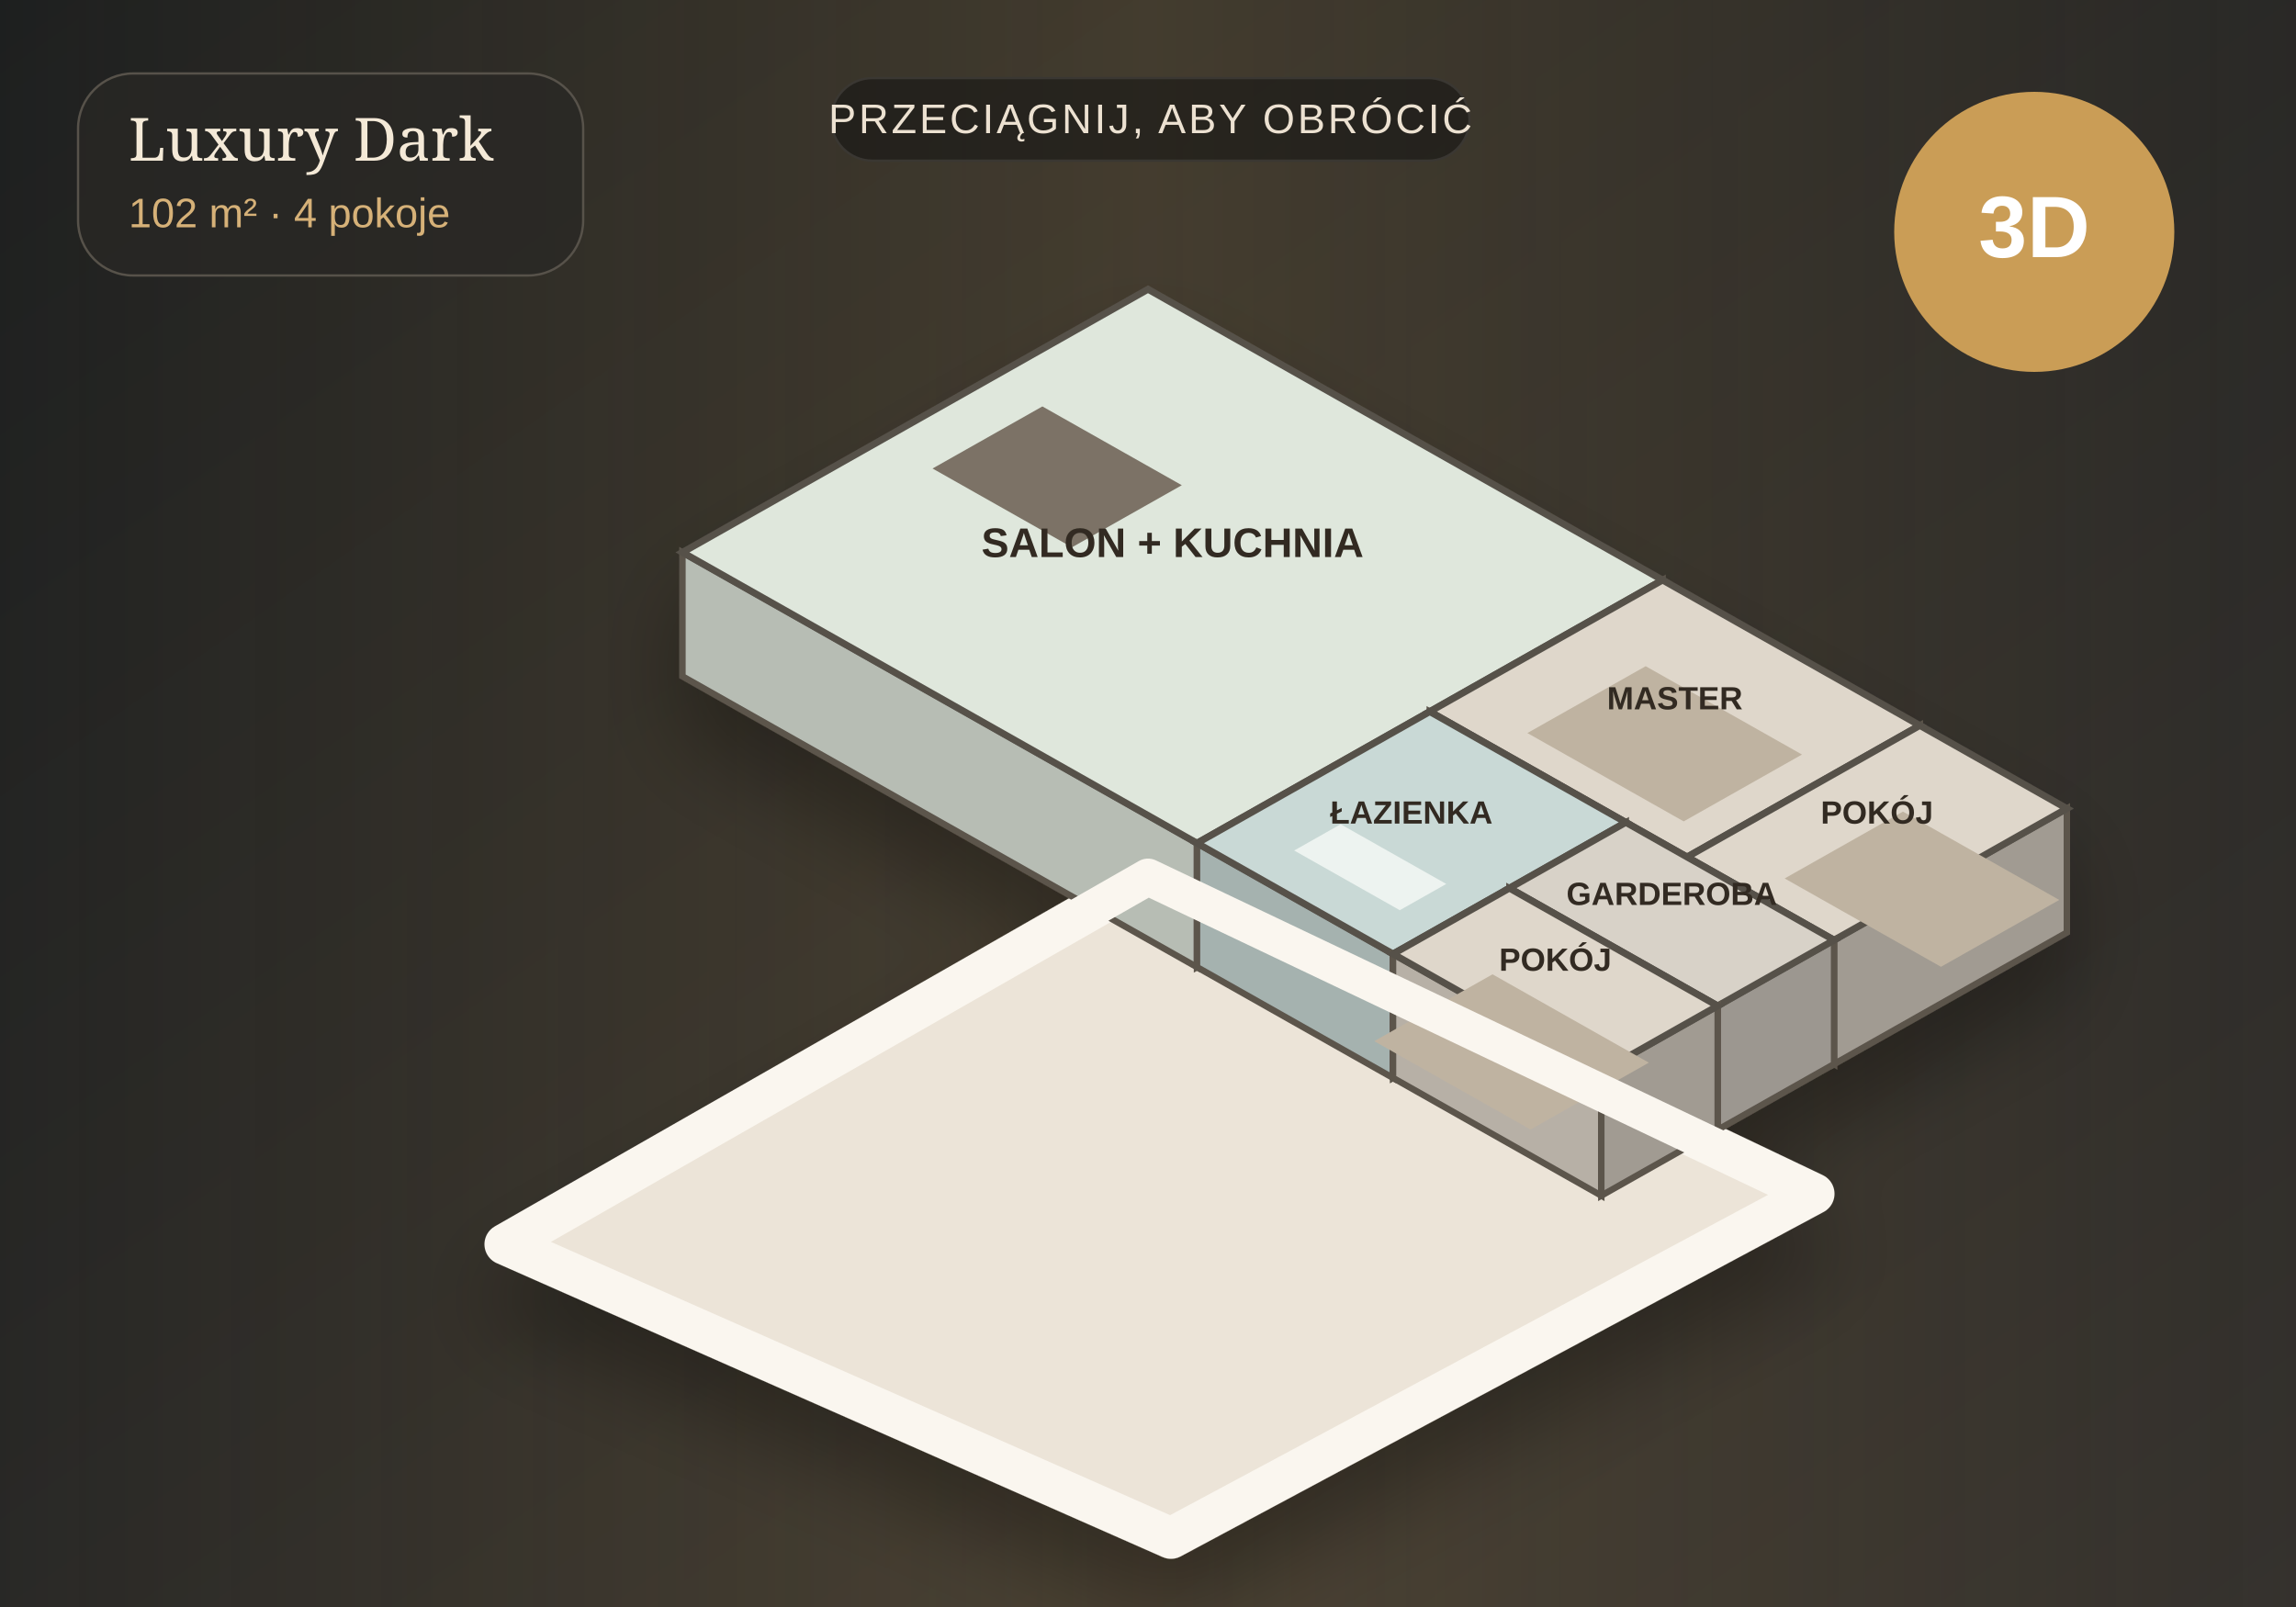
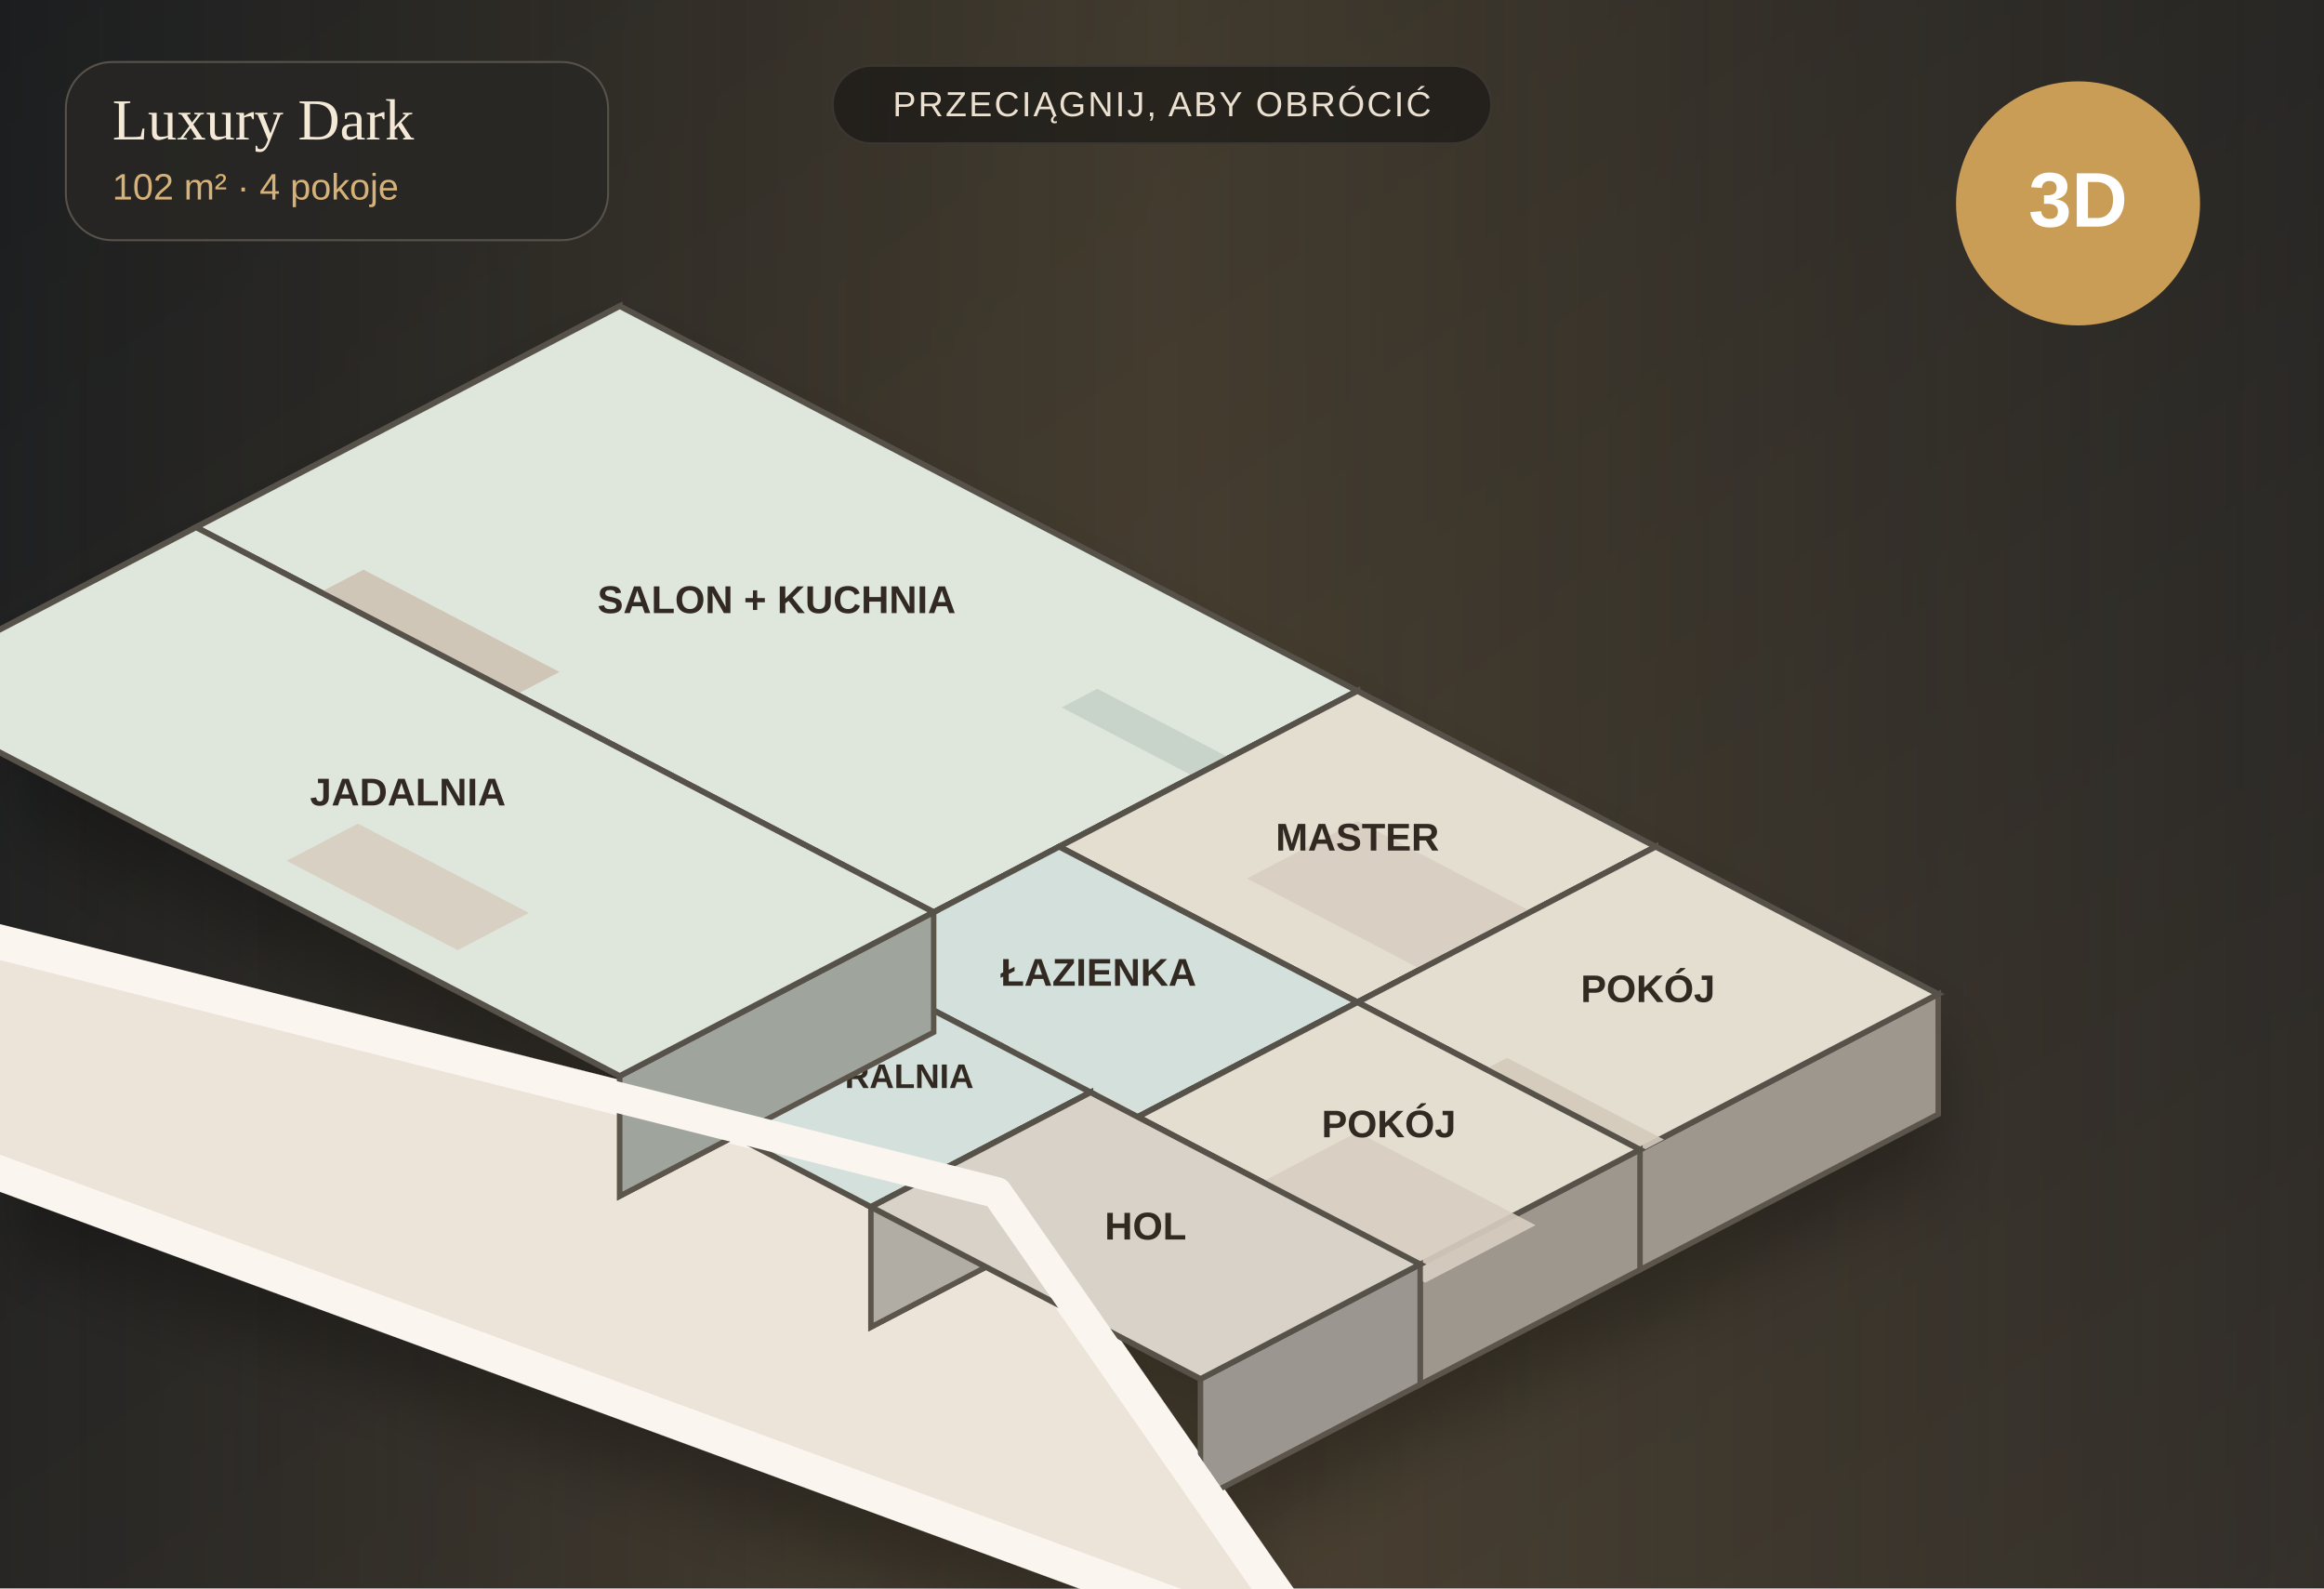
- <svg xmlns="http://www.w3.org/2000/svg" viewBox="0 0 1000 700">
+ <svg xmlns="http://www.w3.org/2000/svg" viewBox="0 0 1200 820">
  <defs>
    <linearGradient id="bg" x1="0" x2="1" y1="0" y2="1">
-       <stop stop-color="#1d1f1f" />
-       <stop offset="1" stop-color="#34312d" />
+       <stop stop-color="#1b1d1f" />
+       <stop offset="1" stop-color="#332f2a" />
    </linearGradient>
    <linearGradient id="glow" x1="0" x2="1">
-       <stop stop-color="#d3a862" stop-opacity="0.0" />
+       <stop stop-color="#d3a862" stop-opacity="0" />
      <stop offset="0.5" stop-color="#d3a862" stop-opacity="0.18" />
-       <stop offset="1" stop-color="#d3a862" stop-opacity="0.0" />
+       <stop offset="1" stop-color="#d3a862" stop-opacity="0" />
    </linearGradient>
    <filter id="shadow">
-       <feDropShadow dx="0" dy="24" stdDeviation="18" flood-opacity="0.3" />
+       <feDropShadow dx="0" dy="26" stdDeviation="18" flood-opacity="0.28" />
    </filter>
  </defs>
  <rect width="100%" height="100%" fill="url(#bg)" />
-   <rect x="0" y="0" width="1000" height="700" fill="url(#glow)" />
+   <rect width="100%" height="100%" fill="url(#glow)" />
  <g filter="url(#shadow)">
-     <path d="M220 542 L500 382 L790 520 L510 670 Z" fill="#ece4d8" stroke="#faf6ef" stroke-width="18" stroke-linejoin="round" />
+     <polygon points="-165.8,444.7 514.7,615.7 682.4,856.5 -51.7,586.7" fill="#ece4d8" stroke="#faf6ef" stroke-width="18" stroke-linejoin="round" />
    <g>
-       <polygon points="297.232,240.608 521.344,367.28 521.344,421.28 297.232,294.608" fill="#b7bdb4" stroke="#5b544b" stroke-width="2.8" />
-       <polygon points="724.112,252.672 521.344,367.28 521.344,421.28 724.112,306.672" fill="#a1a69e" stroke="#5b544b" stroke-width="2.8" />
-       <polygon points="500,126 724.112,252.672 521.344,367.28 297.232,240.608" fill="#dfe7dc" stroke="#56514a" stroke-width="3" />
-       <polygon points="454,177.04 514.72,211.36 466.88,238.4 406.16,204.08" fill="#7b7266" />
-       <text x="510.672" y="242.64" text-anchor="middle" font-family="Arial" font-size="18" font-weight="700" fill="#332c23">SALON + KUCHNIA</text>
+       <polygon points="320.0,220.0 101.2,334.2 101.2,272.2 320.0,158.0" fill="#b9beb6" stroke="#5b544b" stroke-width="2.8" />
+       <polygon points="700.9,418.7 482.1,532.9 482.1,470.9 700.9,356.7" fill="#9fa59c" stroke="#5b544b" stroke-width="2.8" />
+       <polygon points="320.0,158.0 700.9,356.7 482.1,470.9 101.2,272.2" fill="#dfe7dc" stroke="#56514a" stroke-width="3" />
+       <polygon points="187.7,294.1 288.9,346.9 250.2,367.1 149.0,314.3" fill="#cec2b3" opacity="0.9" />
+       <polygon points="566.6,355.6 645.7,396.9 627.3,406.5 548.2,365.2" fill="#c5d0c7" opacity="0.9" />
+       <text x="401.0" y="316.5" text-anchor="middle" font-family="Arial, Helvetica, sans-serif" font-size="20" font-weight="700" fill="#332c23">SALON + KUCHNIA</text>
    </g>
    <g>
-       <polygon points="622.728,309.976 734.784,373.312 734.784,427.312 622.728,363.976" fill="#b7b0a6" stroke="#5b544b" stroke-width="2.8" />
-       <polygon points="836.168,316.008 734.784,373.312 734.784,427.312 836.168,370.008" fill="#a19b92" stroke="#5b544b" stroke-width="2.8" />
-       <polygon points="724.112,252.672 836.168,316.008 734.784,373.312 622.728,309.976" fill="#dfd7cb" stroke="#56514a" stroke-width="3" />
-       <polygon points="716.752,290.192 784.832,328.672 733.312,357.792 665.232,319.312" fill="#bfb3a1" />
-       <text x="729.448" y="308.992" text-anchor="middle" font-family="Arial" font-size="14" font-weight="700" fill="#332c23">MASTER</text>
+       <polygon points="700.9,418.7 546.9,499.1 546.9,437.1 700.9,356.7" fill="#b8b1a7" stroke="#5b544b" stroke-width="2.8" />
+       <polygon points="854.9,499.1 700.9,579.4 700.9,517.4 854.9,437.1" fill="#9e978e" stroke="#5b544b" stroke-width="2.8" />
+       <polygon points="700.9,356.7 854.9,437.1 700.9,517.4 546.9,437.1" fill="#e3ded0" stroke="#56514a" stroke-width="3" />
+       <polygon points="700.9,423.8 792.9,471.8 735.9,501.5 643.9,453.5" fill="#d8cdc1" opacity="0.9" />
+       <text x="700.9" y="439.1" text-anchor="middle" font-family="Arial, Helvetica, sans-serif" font-size="20" font-weight="700" fill="#332c23">MASTER</text>
    </g>
    <g>
-       <polygon points="734.784,373.312 798.816,409.504 798.816,463.504 734.784,427.312" fill="#b7b0a6" stroke="#5b544b" stroke-width="2.8" />
-       <polygon points="900.2,352.2 798.816,409.504 798.816,463.504 900.2,406.2" fill="#a19b92" stroke="#5b544b" stroke-width="2.8" />
-       <polygon points="836.168,316.008 900.2,352.2 798.816,409.504 734.784,373.312" fill="#dfd7cb" stroke="#56514a" stroke-width="3" />
-       <polygon points="828.808,353.528 896.888,392.008 845.368,421.128 777.288,382.648" fill="#bfb3a1" />
-       <text x="817.492" y="358.756" text-anchor="middle" font-family="Arial" font-size="14" font-weight="700" fill="#332c23">POKÓJ</text>
+       <polygon points="854.9,499.1 700.9,579.4 700.9,517.4 854.9,437.1" fill="#b8b1a7" stroke="#5b544b" stroke-width="2.8" />
+       <polygon points="1000.8,575.2 846.8,655.5 846.8,593.5 1000.8,513.2" fill="#9e978e" stroke="#5b544b" stroke-width="2.8" />
+       <polygon points="854.9,437.1 1000.8,513.2 846.8,593.5 700.9,517.4" fill="#e3ded0" stroke="#56514a" stroke-width="3" />
+       <polygon points="778.2,546.1 859.2,588.3 827.9,604.6 746.9,562.4" fill="#d4cabd" opacity="0.9" />
+       <text x="850.9" y="517.3" text-anchor="middle" font-family="Arial, Helvetica, sans-serif" font-size="19.821" font-weight="700" fill="#332c23">POKÓJ</text>
    </g>
    <g>
-       <polygon points="521.344,367.28 606.72,415.536 606.72,469.536 521.344,421.28" fill="#a5b2af" stroke="#5b544b" stroke-width="2.8" />
-       <polygon points="708.104,358.232 606.72,415.536 606.72,469.536 708.104,412.232" fill="#919c9a" stroke="#5b544b" stroke-width="2.8" />
-       <polygon points="622.728,309.976 708.104,358.232 606.72,415.536 521.344,367.28" fill="#c9d9d6" stroke="#56514a" stroke-width="3" />
-       <polygon points="583.904,359.04 629.904,385.04 609.664,396.48 563.664,370.48" fill="#edf3f0" />
-       <text x="614.724" y="358.756" text-anchor="middle" font-family="Arial" font-size="14" font-weight="700" fill="#332c23">ŁAZIENKA</text>
+       <polygon points="546.9,499.1 433.5,558.3 433.5,496.3 546.9,437.1" fill="#aeb9b4" stroke="#5b544b" stroke-width="2.8" />
+       <polygon points="700.9,579.4 587.5,638.6 587.5,576.6 700.9,517.4" fill="#95a09b" stroke="#5b544b" stroke-width="2.8" />
+       <polygon points="546.9,437.1 700.9,517.4 587.5,576.6 433.5,496.3" fill="#d3e0db" stroke="#56514a" stroke-width="3" />
+       <polygon points="525.2,538.2 591.4,572.8 565.7,586.2 499.4,551.7" fill="#d5e0db" opacity="0.9" />
+       <text x="567.2" y="508.9" text-anchor="middle" font-family="Arial, Helvetica, sans-serif" font-size="20" font-weight="700" fill="#332c23">ŁAZIENKA</text>
    </g>
    <g>
-       <polygon points="657.412,386.884 748.124,438.156 748.124,492.156 657.412,440.884" fill="#b1aca4" stroke="#5b544b" stroke-width="2.8" />
-       <polygon points="798.816,409.504 748.124,438.156 748.124,492.156 798.816,463.504" fill="#9c9790" stroke="#5b544b" stroke-width="2.8" />
-       <polygon points="708.104,358.232 798.816,409.504 748.124,438.156 657.412,386.884" fill="#d8d2c8" stroke="#56514a" stroke-width="3" />
-       <text x="728.114" y="394.194" text-anchor="middle" font-family="Arial" font-size="14" font-weight="700" fill="#332c23">GARDEROBA</text>
+       <polygon points="700.9,579.4 587.5,638.6 587.5,576.6 700.9,517.4" fill="#b8b1a7" stroke="#5b544b" stroke-width="2.8" />
+       <polygon points="846.8,655.5 733.3,714.7 733.3,652.7 846.8,593.5" fill="#9e978e" stroke="#5b544b" stroke-width="2.8" />
+       <polygon points="700.9,517.4 846.8,593.5 733.3,652.7 587.5,576.6" fill="#e3ded0" stroke="#56514a" stroke-width="3" />
+       <polygon points="700.9,584.5 792.9,632.5 735.9,662.2 643.9,614.2" fill="#d8cdc1" opacity="0.9" />
+       <text x="717.1" y="587.1" text-anchor="middle" font-family="Arial, Helvetica, sans-serif" font-size="19.821" font-weight="700" fill="#332c23">POKÓJ</text>
    </g>
    <g>
-       <polygon points="606.72,415.536 697.432,466.808 697.432,520.808 606.72,469.536" fill="#b7b0a6" stroke="#5b544b" stroke-width="2.8" />
-       <polygon points="748.124,438.156 697.432,466.808 697.432,520.808 748.124,492.156" fill="#a19b92" stroke="#5b544b" stroke-width="2.8" />
-       <polygon points="657.412,386.884 748.124,438.156 697.432,466.808 606.72,415.536" fill="#dfd7cb" stroke="#56514a" stroke-width="3" />
-       <polygon points="650.052,424.404 718.132,462.884 666.612,492.004 598.532,453.524" fill="#bfb3a1" />
-       <text x="677.422" y="422.846" text-anchor="middle" font-family="Arial" font-size="14" font-weight="700" fill="#332c23">POKÓJ</text>
+       <polygon points="433.5,558.3 320.0,617.5 320.0,555.5 433.5,496.3" fill="#aeb9b4" stroke="#5b544b" stroke-width="2.8" />
+       <polygon points="563.1,625.9 449.7,685.1 449.7,623.1 563.1,563.9" fill="#95a09b" stroke="#5b544b" stroke-width="2.8" />
+       <polygon points="433.5,496.3 563.1,563.9 449.7,623.1 320.0,555.5" fill="#d3e0db" stroke="#56514a" stroke-width="3" />
+       <text x="441.6" y="561.7" text-anchor="middle" font-family="Arial, Helvetica, sans-serif" font-size="17.619" font-weight="700" fill="#332c23">WC / PRALNIA</text>
    </g>
-     <path d="M220 542 L500 382 L790 520" fill="none" stroke="#faf6ef" stroke-width="16" stroke-linecap="round" stroke-linejoin="round" />
+     <g>
+       <polygon points="563.1,625.9 449.7,685.1 449.7,623.1 563.1,563.9" fill="#b1aca4" stroke="#5b544b" stroke-width="2.8" />
+       <polygon points="733.3,714.7 619.9,773.9 619.9,711.9 733.3,652.7" fill="#9b968f" stroke="#5b544b" stroke-width="2.8" />
+       <polygon points="563.1,563.9 733.3,652.7 619.9,711.9 449.7,623.1" fill="#d8d2c8" stroke="#56514a" stroke-width="3" />
+       <text x="591.5" y="639.9" text-anchor="middle" font-family="Arial, Helvetica, sans-serif" font-size="20" font-weight="700" fill="#332c23">HOL</text>
+     </g>
+     <g>
+       <polygon points="101.2,334.2 -60.9,418.7 -60.9,356.7 101.2,272.2" fill="#b9beb6" stroke="#5b544b" stroke-width="2.8" />
+       <polygon points="482.1,532.9 320.0,617.5 320.0,555.5 482.1,470.9" fill="#9fa59c" stroke="#5b544b" stroke-width="2.8" />
+       <polygon points="101.2,272.2 482.1,470.9 320.0,555.5 -60.9,356.7" fill="#dfe7dc" stroke="#56514a" stroke-width="3" />
+       <polygon points="184.8,425.2 273.1,471.3 236.3,490.5 148.0,444.4" fill="#d7cdbf" opacity="0.9" />
+       <text x="210.6" y="415.8" text-anchor="middle" font-family="Arial, Helvetica, sans-serif" font-size="20" font-weight="700" fill="#332c23">JADALNIA</text>
+     </g>
+     <path d="M -165.8 444.7 L 514.7 615.7 L 682.4 856.5" fill="none" stroke="#faf6ef" stroke-width="16" stroke-linecap="round" stroke-linejoin="round" />
  </g>
  <g>
-     <rect x="34" y="32" width="220" height="88" rx="24" fill="#282724" fill-opacity="0.75" stroke="#57524a" />
-     <text x="56" y="70" font-family="Georgia" font-size="26" fill="#f4e9d7">Luxury Dark</text>
-     <text x="56" y="99" font-family="Arial" font-size="18" fill="#d6b178">102 m² · 4 pokoje</text>
-     <rect x="825" y="40" width="122" height="122" rx="61" fill="#ca9d56" />
-     <text x="886" y="112" text-anchor="middle" font-family="Arial" font-size="38" font-weight="700" fill="#fff">3D</text>
-     <rect x="362" y="34" width="278" height="36" rx="18" fill="#111" fill-opacity="0.54" stroke="#3a3732" />
-     <text x="501" y="58" text-anchor="middle" font-family="Arial" font-size="18" letter-spacing="1.2" fill="#ece1d1">PRZECIĄGNIJ, ABY OBRÓCIĆ</text>
+     <rect x="34" y="32" width="280" height="92" rx="24" fill="#282724" fill-opacity="0.78" stroke="#57524a" />
+     <text x="58" y="72" font-family="Georgia, 'Times New Roman', serif" font-size="30" fill="#f4e9d7">Luxury Dark</text>
+     <text x="58" y="103" font-family="Arial, Helvetica, sans-serif" font-size="19" fill="#d6b178">102 m² · 4 pokoje</text>
+     <rect x="1010" y="42" width="126" height="126" rx="63" fill="#ca9d56" />
+     <text x="1073" y="117" text-anchor="middle" font-family="Arial, Helvetica, sans-serif" font-size="40" font-weight="700" fill="#fff">3D</text>
+     <rect x="430" y="34" width="340" height="40" rx="20" fill="#111" fill-opacity="0.54" stroke="#3a3732" />
+     <text x="600" y="60" text-anchor="middle" font-family="Arial, Helvetica, sans-serif" font-size="18" letter-spacing="1.1" fill="#ece1d1">PRZECIĄGNIJ, ABY OBRÓCIĆ</text>
  </g>
</svg>
